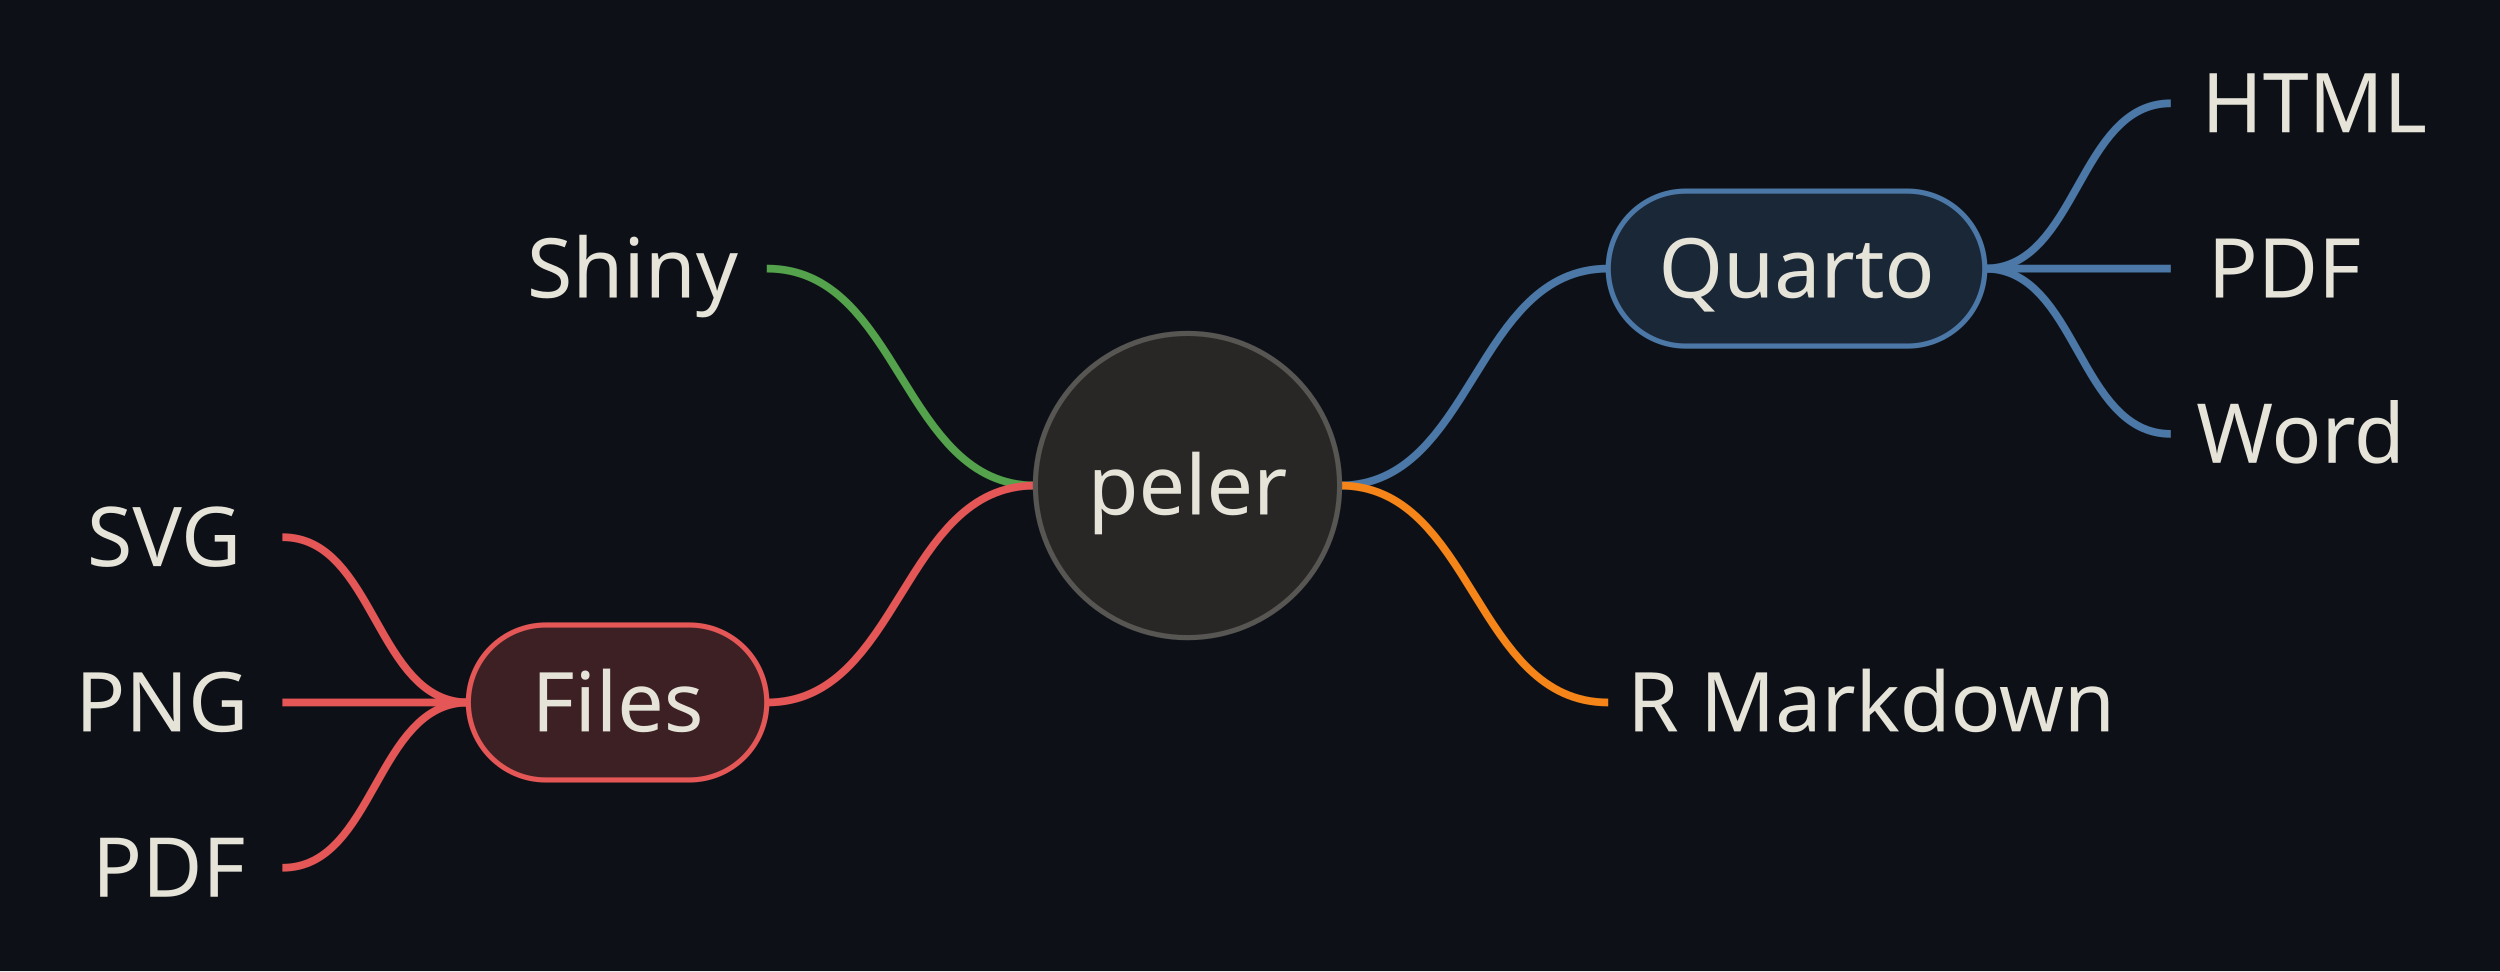
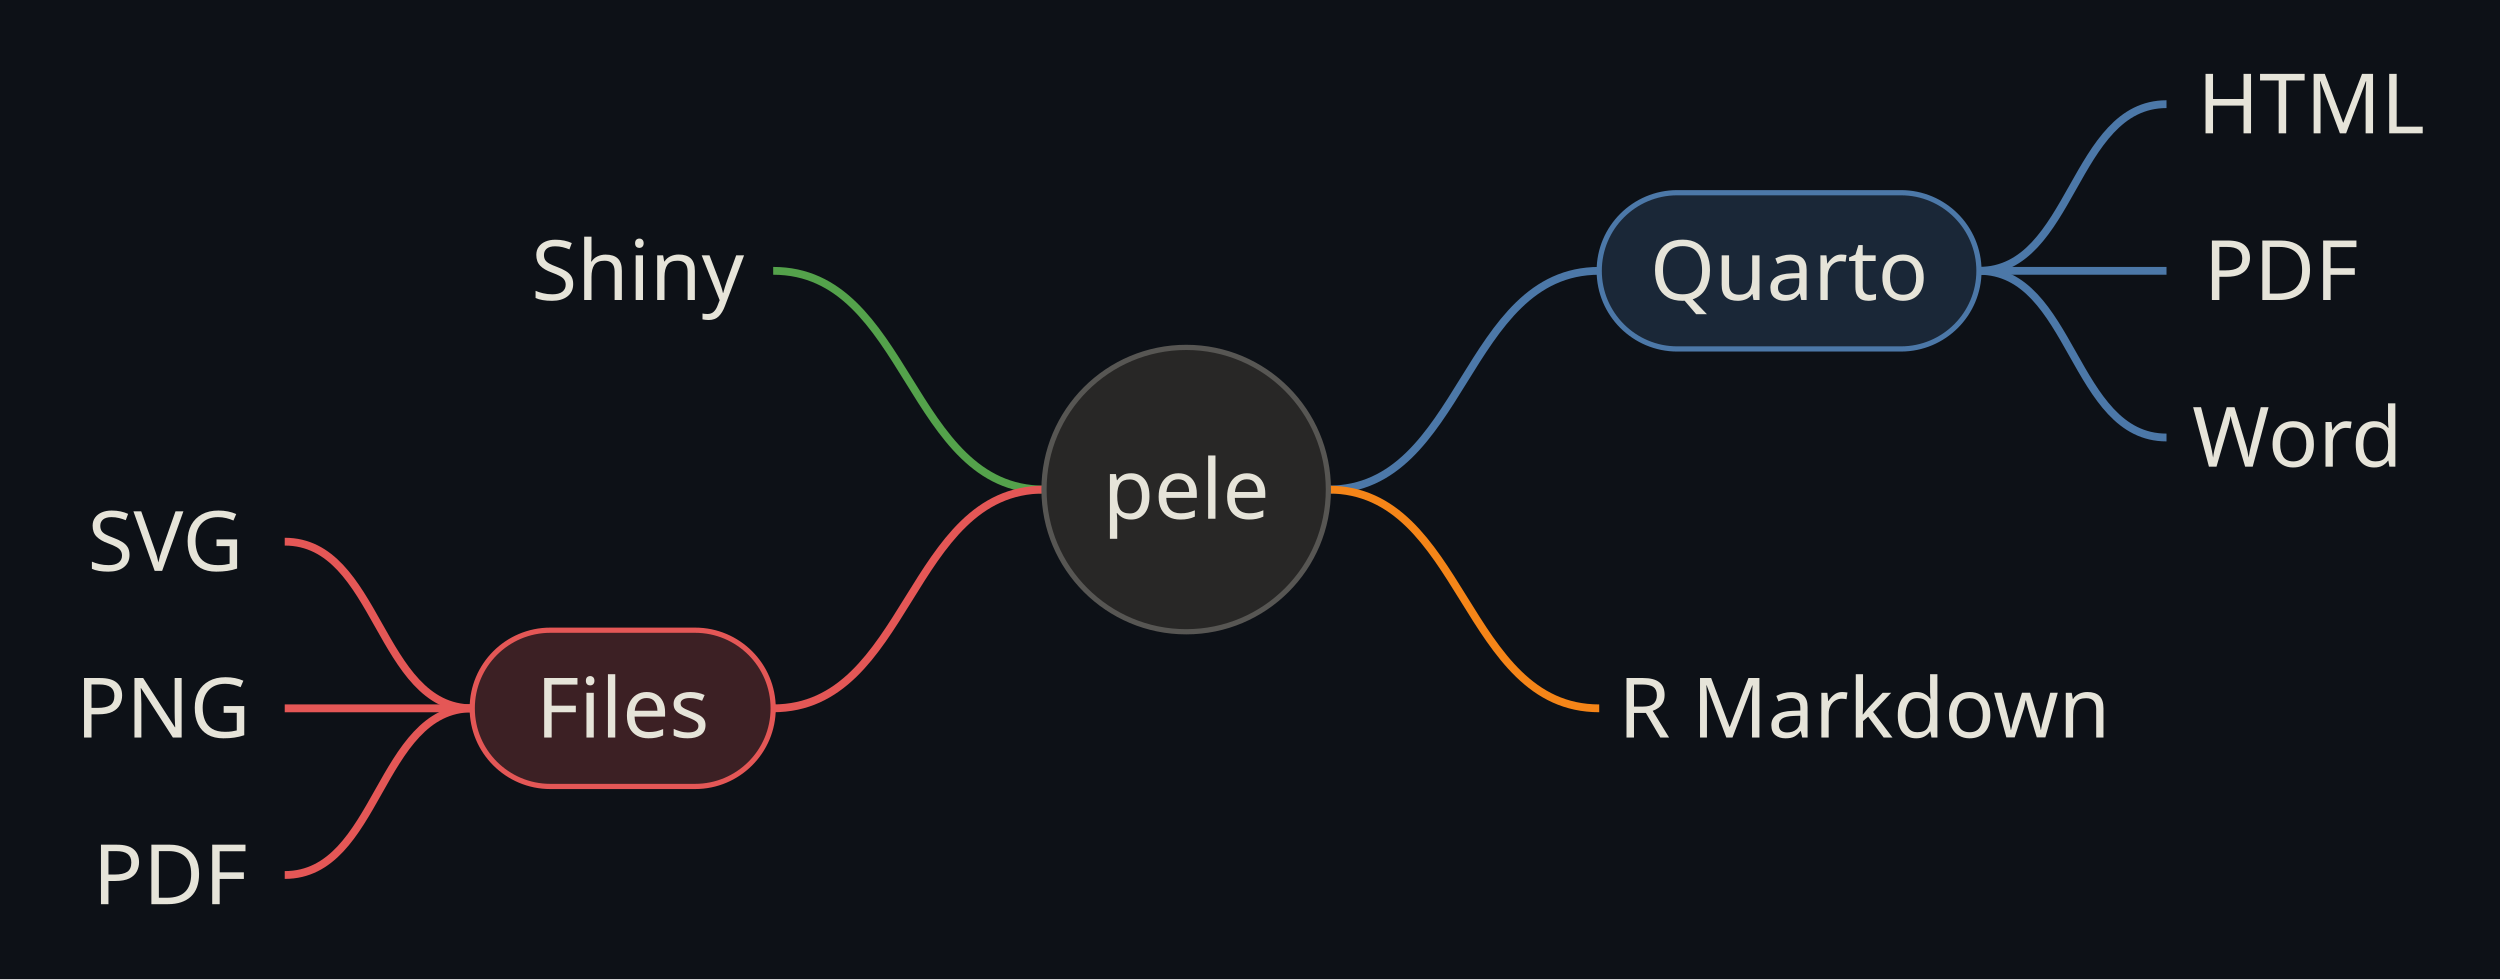
- <svg xmlns="http://www.w3.org/2000/svg" class="pele pele-mindmap" viewBox="0 0 484 188" width="484" height="188" style="max-width:100%;height:auto;--_bg:#0d1117;--_fg:#e6e4d9;--_m:#b7b5ac;--_l:#cecdc3;--_s:#282726;--_a:#343331;--_b:#575653;--_c:#5b7bd5;color:#e6e4d9;--_fm:monospace;font:16px sans-serif;letter-spacing:normal;word-spacing:normal;text-transform:none;direction:ltr;font-family:sans-serif" fill="#e6e4d9" role="graphics-document document" aria-roledescription="mindmap">
-   <rect class="peler-bg" x="0" y="0" width="484" height="188" fill="#0d1117" />
-   <g transform="translate(229.9,94)">
+ <svg xmlns="http://www.w3.org/2000/svg" class="pele pele-mindmap" viewBox="0 0 480 188" width="480" height="188" style="max-width:100%;height:auto;--_bg:#0d1117;--_fg:#e6e4d9;--_m:#b7b5ac;--_l:#cecdc3;--_s:#282726;--_a:#343331;--_b:#575653;--_c:#5b7bd5;color:#e6e4d9;--_fm:monospace;font:16px sans-serif;letter-spacing:normal;word-spacing:normal;text-transform:none;direction:ltr;font-family:sans-serif" fill="#e6e4d9" role="graphics-document document" aria-roledescription="mindmap">
+   <rect class="pele-r-bg" x="0" y="0" width="480" height="188" fill="#0d1117" />
+   <g transform="translate(227.75,94)">
    <g class="pele-branch pele-section-0">
      <g class="pele-edges" fill="none" stroke="#4c78a8" stroke-width="1.5">
-         <path class="pele-edge" d="M29.45,0C55.45,0 55.45,-42 81.45,-42" />
-         <path class="pele-edge" d="M154.37,-42C172.37,-42 172.37,-74 190.37,-74" />
-         <path class="pele-edge" d="M154.37,-42C172.37,-42 172.37,-42 190.37,-42" />
-         <path class="pele-edge" d="M154.37,-42C172.37,-42 172.37,-10 190.37,-10" />
+         <path class="pele-edge" d="M27.3,0C53.3,0 53.3,-42 79.3,-42" />
+         <path class="pele-edge" d="M152.22,-42C170.22,-42 170.22,-74 188.22,-74" />
+         <path class="pele-edge" d="M152.22,-42C170.22,-42 170.22,-42 188.22,-42" />
+         <path class="pele-edge" d="M152.22,-42C170.22,-42 170.22,-10 188.22,-10" />
      </g>
-       <g class="pele-node pele-shape-branch" data-id="Quarto" transform="translate(117.91,-42)">
+       <g class="pele-node pele-shape-branch" data-id="Quarto" transform="translate(115.76,-42)">
        <rect x="-36.46" y="-15" width="72.91" height="30" rx="15" fill="#4c78a8" fill-opacity="0.22" stroke="#4c78a8" />
        <text class="pele-label" x="0" y="5.6" text-anchor="middle">Quarto</text>
      </g>
-       <g class="pele-node pele-shape-text" data-id="HTML" transform="translate(218.14,-74)">
+       <g class="pele-node pele-shape-text" data-id="HTML" transform="translate(215.99,-74)">
        <text class="pele-label" x="0" y="5.6" text-anchor="middle">HTML</text>
      </g>
-       <g class="pele-node pele-shape-text" data-id="PDF" transform="translate(212.37,-42)">
+       <g class="pele-node pele-shape-text" data-id="PDF" transform="translate(210.22,-42)">
        <text class="pele-label" x="0" y="5.6" text-anchor="middle">PDF</text>
      </g>
-       <g class="pele-node pele-shape-text" data-id="Word" transform="translate(215.48,-10)">
+       <g class="pele-node pele-shape-text" data-id="Word" transform="translate(213.33,-10)">
        <text class="pele-label" x="0" y="5.6" text-anchor="middle">Word</text>
      </g>
    </g>
    <g class="pele-branch pele-section-1">
      <g class="pele-edges" fill="none" stroke="#f58518" stroke-width="1.5">
-         <path class="pele-edge" d="M29.45,0C55.45,0 55.45,42 81.45,42" />
+         <path class="pele-edge" d="M27.3,0C53.3,0 53.3,42 79.3,42" />
      </g>
-       <g class="pele-node pele-shape-text" data-id="R Markdown" transform="translate(132.35,42)">
+       <g class="pele-node pele-shape-text" data-id="R Markdown" transform="translate(130.2,42)">
        <text class="pele-label" x="0" y="5.6" text-anchor="middle">R Markdown</text>
      </g>
    </g>
    <g class="pele-branch pele-section-2">
      <g class="pele-edges" fill="none" stroke="#54a24b" stroke-width="1.5">
-         <path class="pele-edge" d="M-29.45,0C-55.45,0 -55.45,-42 -81.45,-42" />
+         <path class="pele-edge" d="M-27.3,0C-53.3,0 -53.3,-42 -79.3,-42" />
      </g>
-       <g class="pele-node pele-shape-text" data-id="Shiny" transform="translate(-107.46,-42)">
+       <g class="pele-node pele-shape-text" data-id="Shiny" transform="translate(-105.31,-42)">
        <text class="pele-label" x="0" y="5.6" text-anchor="middle">Shiny</text>
      </g>
    </g>
    <g class="pele-branch pele-section-3">
      <g class="pele-edges" fill="none" stroke="#e45756" stroke-width="1.5">
-         <path class="pele-edge" d="M-29.45,0C-55.45,0 -55.45,42 -81.45,42" />
-         <path class="pele-edge" d="M-139.23,42C-157.23,42 -157.23,10 -175.23,10" />
-         <path class="pele-edge" d="M-139.23,42C-157.23,42 -157.23,42 -175.23,42" />
-         <path class="pele-edge" d="M-139.23,42C-157.23,42 -157.23,74 -175.23,74" />
+         <path class="pele-edge" d="M-27.3,0C-53.3,0 -53.3,42 -79.3,42" />
+         <path class="pele-edge" d="M-137.08,42C-155.08,42 -155.08,10 -173.08,10" />
+         <path class="pele-edge" d="M-137.08,42C-155.08,42 -155.08,42 -173.08,42" />
+         <path class="pele-edge" d="M-137.08,42C-155.08,42 -155.08,74 -173.08,74" />
      </g>
-       <g class="pele-node pele-shape-branch" data-id="Files" transform="translate(-110.34,42)">
+       <g class="pele-node pele-shape-branch" data-id="Files" transform="translate(-108.19,42)">
        <rect x="-28.89" y="-15" width="57.78" height="30" rx="15" fill="#e45756" fill-opacity="0.22" stroke="#e45756" />
        <text class="pele-label" x="0" y="5.6" text-anchor="middle">Files</text>
      </g>
-       <g class="pele-node pele-shape-text" data-id="SVG" transform="translate(-198.13,10)">
+       <g class="pele-node pele-shape-text" data-id="SVG" transform="translate(-195.98,10)">
        <text class="pele-label" x="0" y="5.6" text-anchor="middle">SVG</text>
      </g>
-       <g class="pele-node pele-shape-text" data-id="PNG" transform="translate(-198.57,42)">
+       <g class="pele-node pele-shape-text" data-id="PNG" transform="translate(-196.42,42)">
        <text class="pele-label" x="0" y="5.6" text-anchor="middle">PNG</text>
      </g>
-       <g class="pele-node pele-shape-text" data-id="PDF" transform="translate(-197.23,74)">
+       <g class="pele-node pele-shape-text" data-id="PDF" transform="translate(-195.08,74)">
        <text class="pele-label" x="0" y="5.6" text-anchor="middle">PDF</text>
      </g>
    </g>
    <g class="pele-node pele-shape-circle pele-root" data-id="root" transform="translate(0,0)">
-       <circle r="29.45" fill="#282726" stroke="#575653" />
-       <text class="pele-label" x="0" y="5.6" text-anchor="middle">peler</text>
+       <circle r="27.3" fill="#282726" stroke="#575653" />
+       <text class="pele-label" x="0" y="5.6" text-anchor="middle">pele</text>
    </g>
  </g>
</svg>
